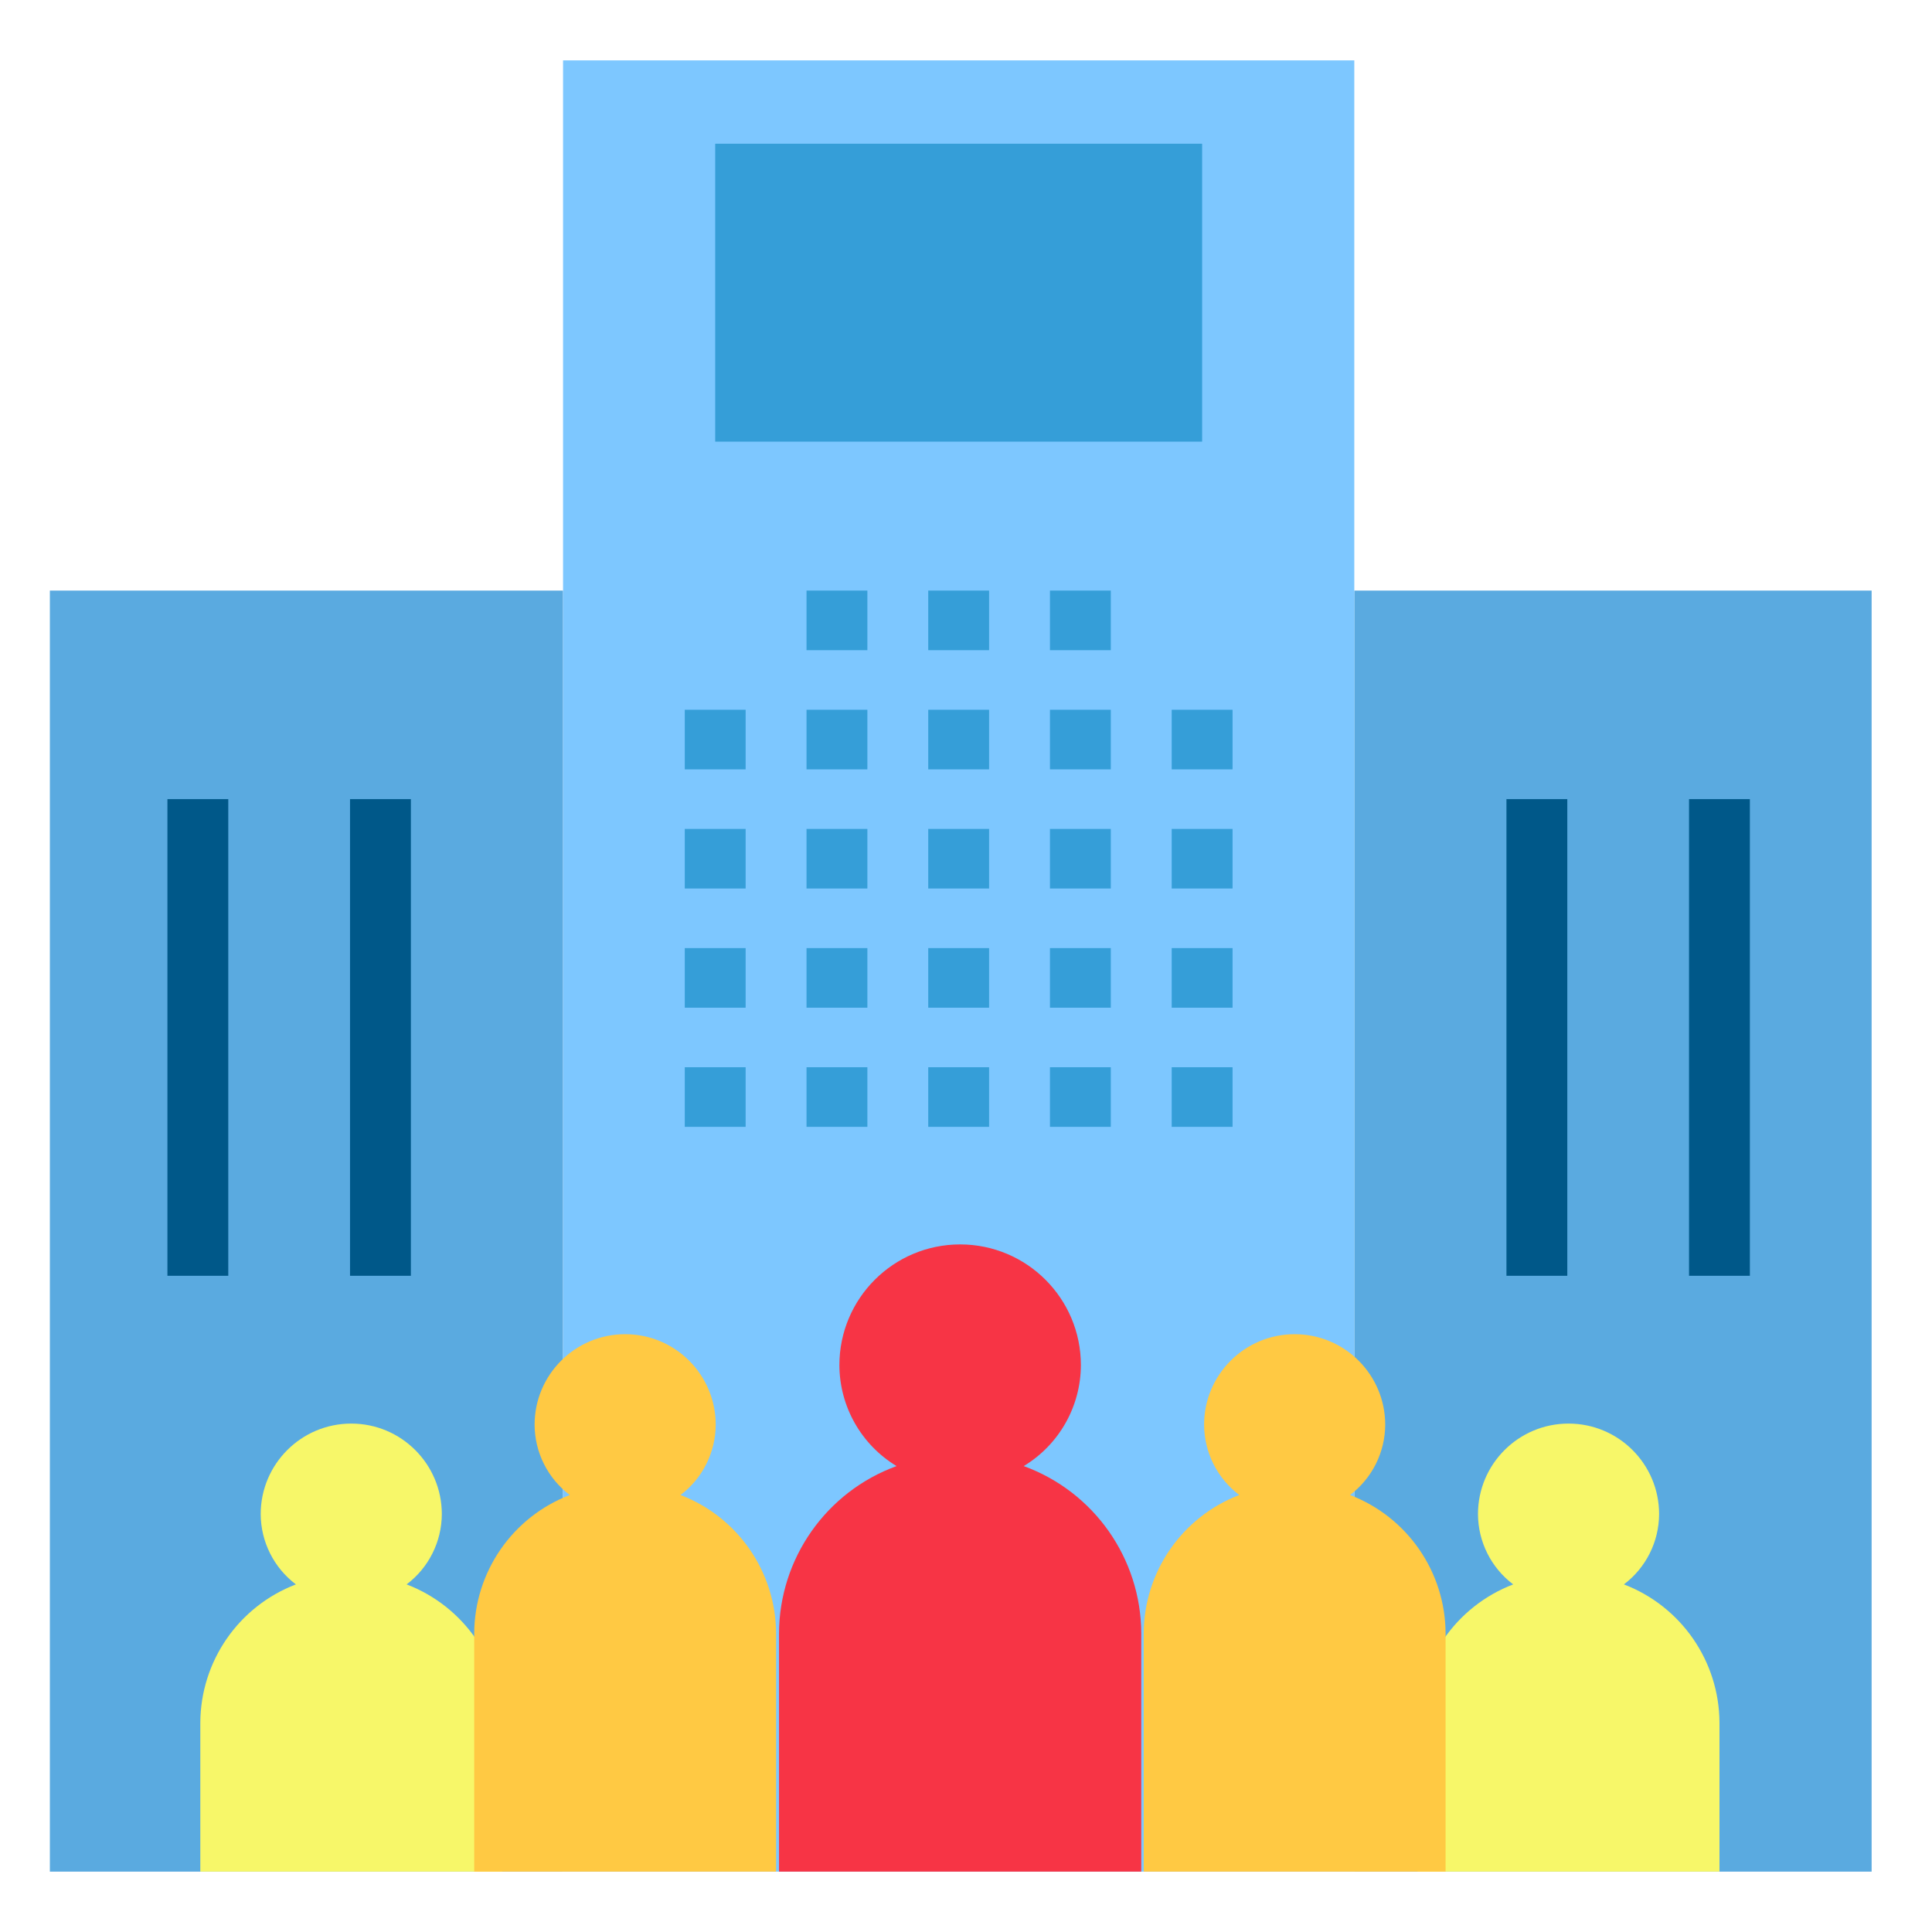
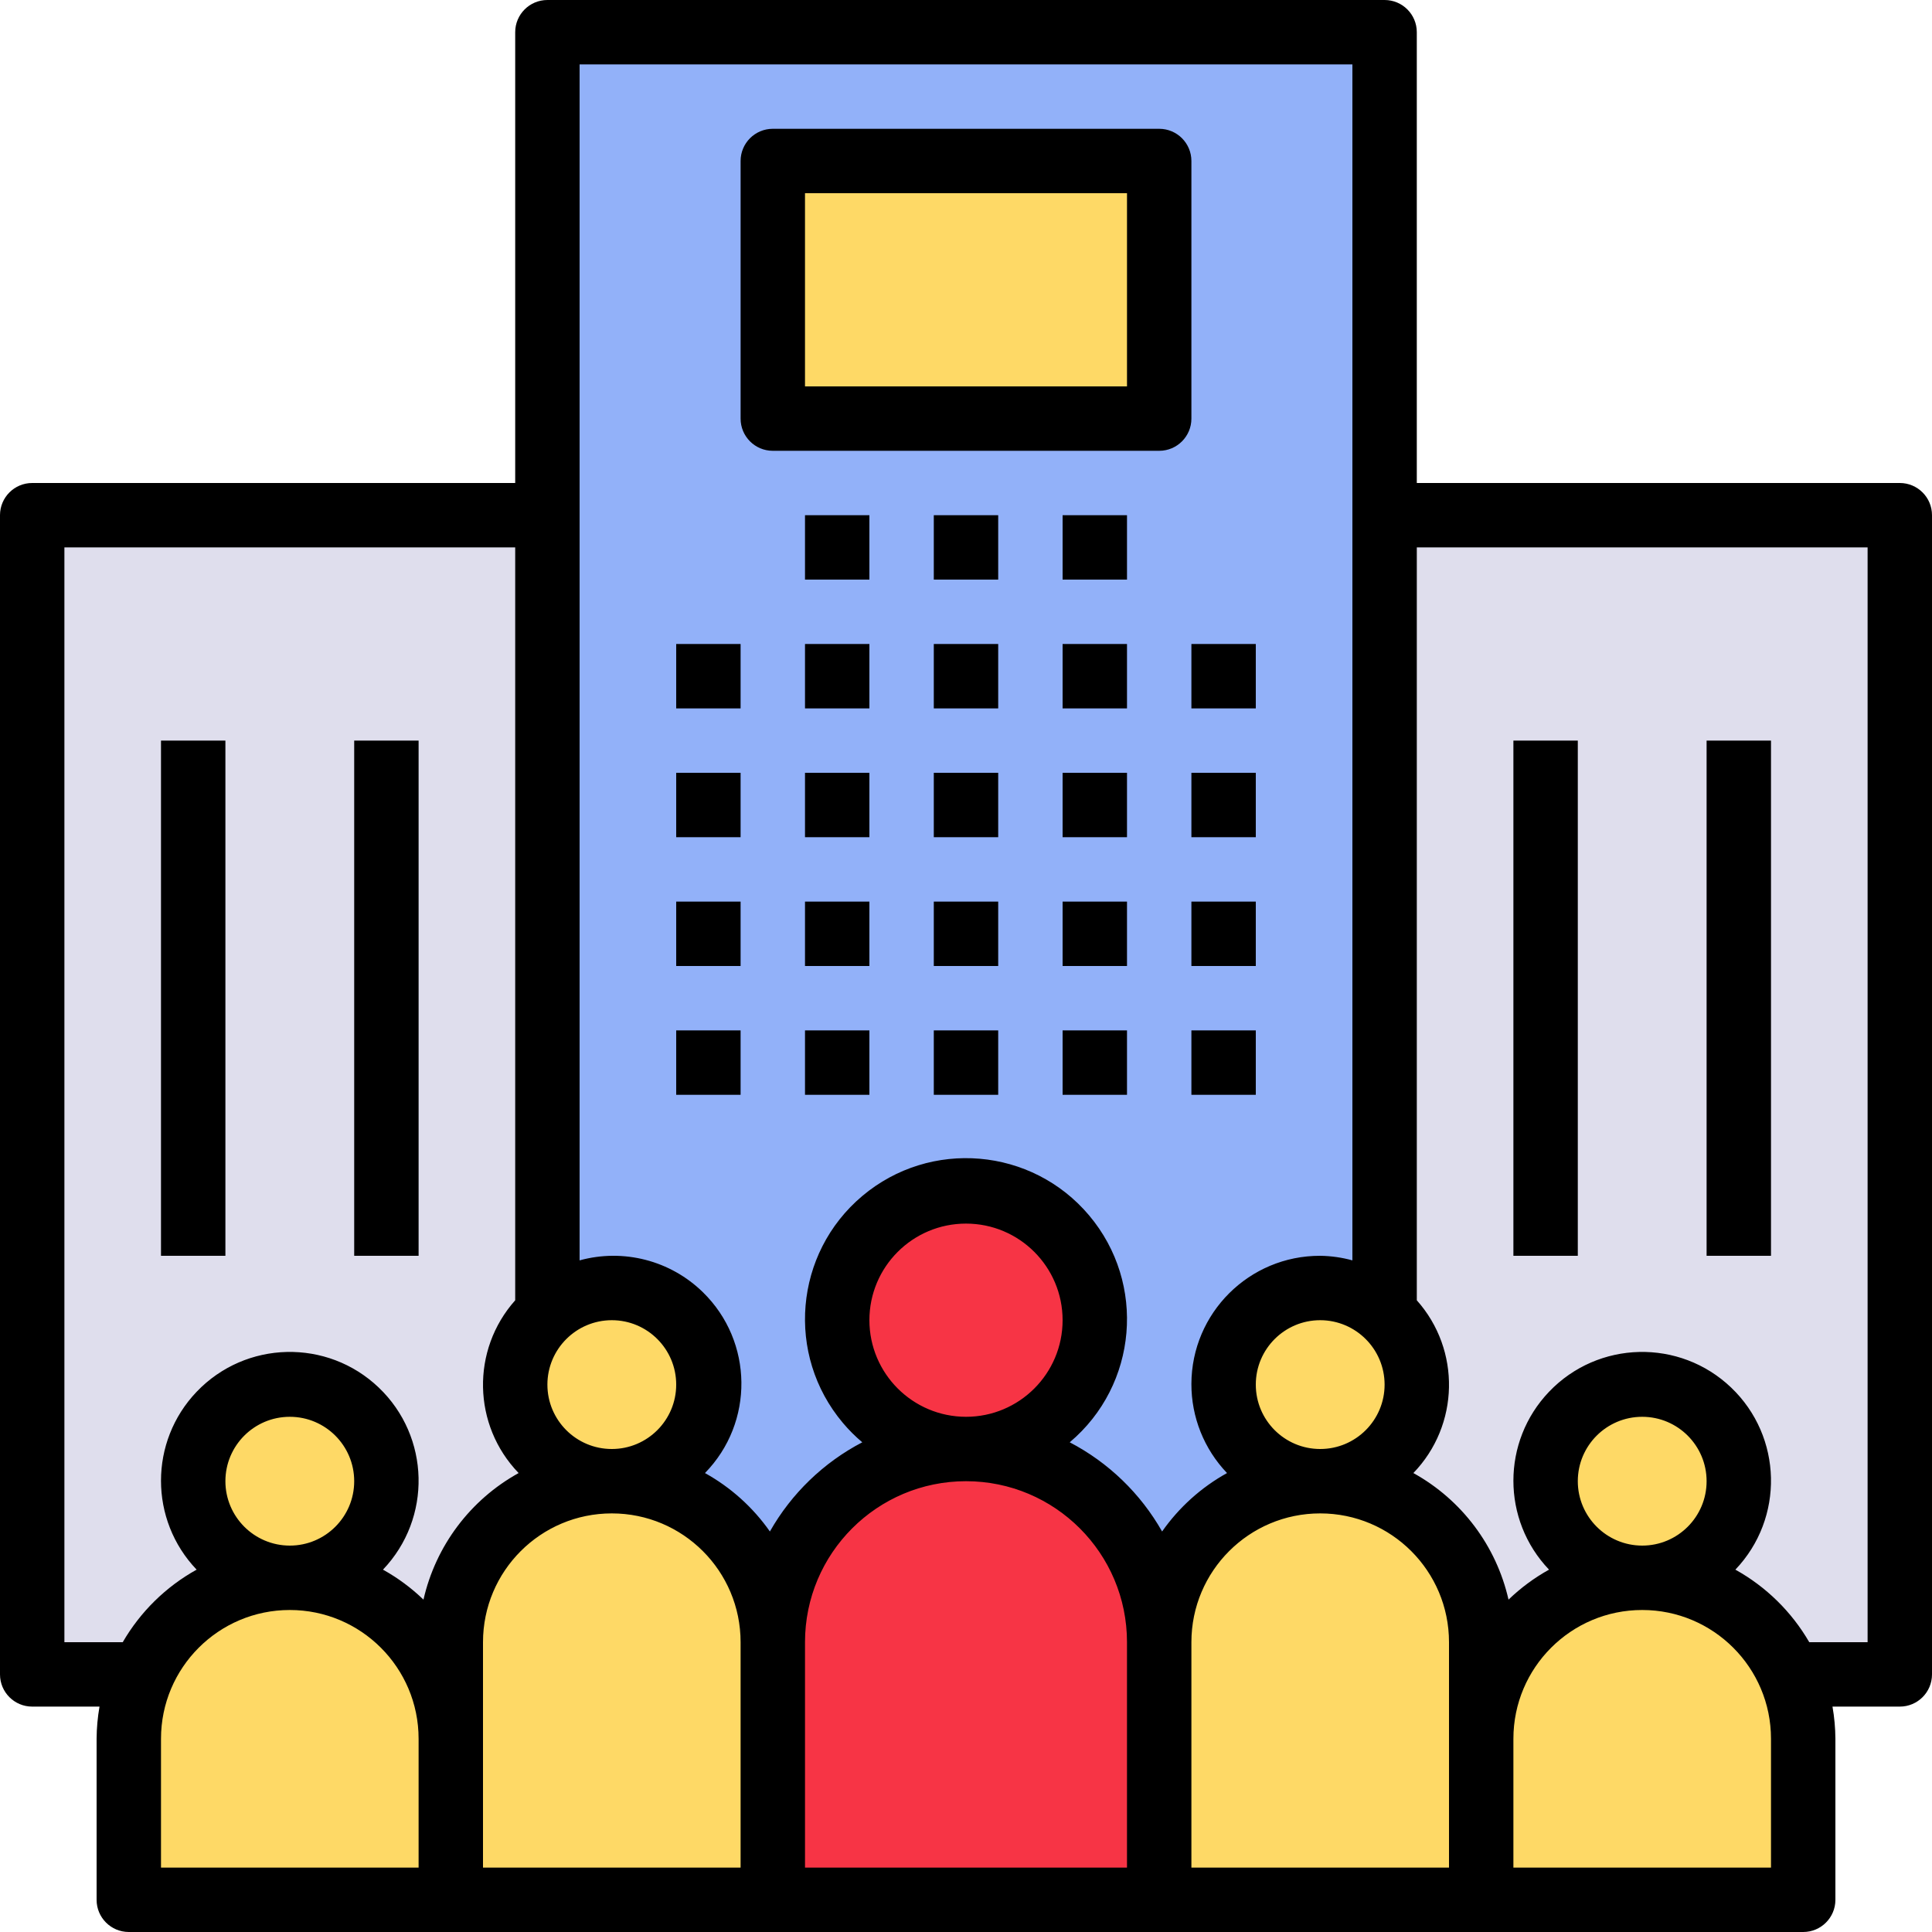
- <svg xmlns="http://www.w3.org/2000/svg" viewBox="0 0 64 64" width="512" height="512">
-   <path d="m1.652 19.564h17v42.436h-17z" fill="#5aaae0" />
-   <path d="m44.862 19.564h17.138v42.436h-17.138z" fill="#5aaae0" />
-   <path d="m18.652 2h26.211v60h-26.211z" fill="#7dc7ff" />
-   <path d="m33.912 48.566a3.923 3.923 0 0 0 1.894-3.343 4 4 0 0 0 -8 0 3.923 3.923 0 0 0 1.894 3.343 5.922 5.922 0 0 0 -3.894 5.539v7.895h12v-7.895a5.922 5.922 0 0 0 -3.894-5.539z" fill="#f73445" />
-   <g fill="#359ed8">
-     <path d="m22.684 23.512h2.016v1.974h-2.016z" />
-     <path d="m22.684 27.459h2.016v1.974h-2.016z" />
-     <path d="m22.684 31.407h2.016v1.974h-2.016z" />
-     <path d="m22.684 35.354h2.016v1.974h-2.016z" />
-     <path d="m26.717 23.512h2.016v1.974h-2.016z" />
-     <path d="m26.717 27.459h2.016v1.974h-2.016z" />
-     <path d="m26.717 31.407h2.016v1.974h-2.016z" />
-     <path d="m26.717 35.354h2.016v1.974h-2.016z" />
-     <path d="m30.749 23.512h2.016v1.974h-2.016z" />
-     <path d="m30.749 27.459h2.016v1.974h-2.016z" />
-     <path d="m30.749 31.407h2.016v1.974h-2.016z" />
-     <path d="m30.749 35.354h2.016v1.974h-2.016z" />
-     <path d="m34.781 23.512h2.016v1.974h-2.016z" />
-     <path d="m26.717 19.564h2.016v1.974h-2.016z" />
-     <path d="m30.749 19.564h2.016v1.974h-2.016z" />
-     <path d="m34.781 19.564h2.016v1.974h-2.016z" />
-     <path d="m34.781 27.459h2.016v1.974h-2.016z" />
-     <path d="m34.781 31.407h2.016v1.974h-2.016z" />
-     <path d="m34.781 35.354h2.016v1.974h-2.016z" />
-     <path d="m38.814 23.512h2.016v1.974h-2.016z" />
-     <path d="m38.814 27.459h2.016v1.974h-2.016z" />
-     <path d="m38.814 31.407h2.016v1.974h-2.016z" />
-     <path d="m38.814 35.354h2.016v1.974h-2.016z" />
+ <svg xmlns="http://www.w3.org/2000/svg" version="1.1" id="Capa_1" x="0px" y="0px" viewBox="0 0 480 480" style="enable-background:new 0 0 480 480;" xml:space="preserve">
+   <g>
+     <path style="fill:#DFDEED;" d="M344,128v198.228c9.815,8.693,10.725,23.696,2.032,33.511c-0.636,0.718-1.314,1.397-2.032,2.032   v9.605c14.569,6.351,23.992,20.73,24,36.623v8h3.377c8.805-20.226,32.339-29.485,52.566-20.68c9.26,4.031,16.649,11.42,20.68,20.68   H472V128H344z" />
+     <path style="fill:#DFDEED;" d="M128,344c0.014-6.793,2.924-13.257,8-17.772V128H8v288h27.377   c8.805-20.226,32.339-29.485,52.566-20.68c9.26,4.031,16.649,11.42,20.68,20.68H112v-8c0.008-15.893,9.431-30.272,24-36.623v-9.605   C130.924,357.257,128.014,350.793,128,344z" />
  </g>
-   <path d="m13.47 52.485a2.931 2.931 0 0 0 1.166-2.327 3 3 0 0 0 -6 0 2.931 2.931 0 0 0 1.166 2.327 4.929 4.929 0 0 0 -3.166 4.581v4.934h10v-4.934a4.929 4.929 0 0 0 -3.166-4.581z" fill="#f7f769" />
-   <path d="m22.543 49.524a2.931 2.931 0 0 0 1.166-2.327 3 3 0 0 0 -6 0 2.931 2.931 0 0 0 1.166 2.327 4.929 4.929 0 0 0 -3.166 4.581v7.895h10v-7.895a4.929 4.929 0 0 0 -3.166-4.581z" fill="#ffc943" />
-   <path d="m53.794 52.485a2.931 2.931 0 0 0 1.166-2.327 3 3 0 0 0 -6 0 2.931 2.931 0 0 0 1.166 2.327 4.929 4.929 0 0 0 -3.166 4.581v4.934h10v-4.934a4.929 4.929 0 0 0 -3.166-4.581z" fill="#f7f769" />
-   <path d="m44.721 49.524a2.931 2.931 0 0 0 1.166-2.327 3 3 0 0 0 -6 0 2.931 2.931 0 0 0 1.166 2.327 4.929 4.929 0 0 0 -3.166 4.581v7.895h10v-7.895a4.929 4.929 0 0 0 -3.166-4.581z" fill="#ffc943" />
-   <path d="m49.903 26.472h2.016v15.79h-2.016z" fill="#005889" />
-   <path d="m55.951 26.472h2.016v15.79h-2.016z" fill="#005889" />
-   <path d="m5.546 26.472h2.016v15.79h-2.016z" fill="#005889" />
-   <path d="m11.595 26.472h2.016v15.79h-2.016z" fill="#005889" />
-   <path d="m23.692 4.761h16.13v9.869h-16.13z" fill="#359ed8" />
+   <path style="fill:#92B1F9;" d="M136,8v318.228c5.702-5.215,13.582-7.335,21.131-5.683c12.952,2.828,21.158,15.62,18.33,28.572  C173.052,360.145,163.287,368.005,152,368c22.091,0,40,17.909,40,40c0-26.51,21.49-48,48-48s48,21.49,48,48  c0-22.091,17.909-40,40-40c-13.257,0.005-24.008-10.737-24.013-23.994c-0.005-11.287,7.855-21.052,18.882-23.46  c7.549-1.652,15.429,0.467,21.131,5.683V8H136z" />
+   <circle style="fill:#F73445;" cx="240" cy="328" r="32" />
+   <g>
+     <circle style="fill:#FED966;" cx="72" cy="368" r="24" />
+     <circle style="fill:#FED966;" cx="408" cy="368" r="24" />
+   </g>
+   <path style="fill:#F73445;" d="M240,360c26.51,0,48,21.49,48,48v64l0,0h-96l0,0v-64C192,381.49,213.49,360,240,360z" />
+   <g>
+     <path style="fill:#FED966;" d="M72,392c22.091,0,40,17.909,40,40v40l0,0H32l0,0v-40C32,409.909,49.909,392,72,392z" />
+     <path style="fill:#FED966;" d="M152,368c22.091,0,40,17.909,40,40v64l0,0h-80l0,0v-64C112,385.909,129.909,368,152,368z" />
+     <circle style="fill:#FED966;" cx="152" cy="344" r="24" />
+     <path style="fill:#FED966;" d="M408,392c22.091,0,40,17.909,40,40v40l0,0h-80l0,0v-40C368,409.909,385.909,392,408,392z" />
+     <path style="fill:#FED966;" d="M328,368c22.091,0,40,17.909,40,40v64l0,0h-80l0,0v-64C288,385.909,305.909,368,328,368z" />
+     <circle style="fill:#FED966;" cx="328" cy="344" r="24" />
+     <path style="fill:#FED966;" d="M192,40h96v64h-96V40z" />
+   </g>
+   <path d="M168,160h16v16h-16V160z" />
+   <path d="M168,192h16v16h-16V192z" />
+   <path d="M168,224h16v16h-16V224z" />
+   <path d="M168,256h16v16h-16V256z" />
+   <path d="M200,160h16v16h-16V160z" />
+   <path d="M200,192h16v16h-16V192z" />
+   <path d="M200,224h16v16h-16V224z" />
+   <path d="M200,256h16v16h-16V256z" />
+   <path d="M232,160h16v16h-16V160z" />
+   <path d="M232,192h16v16h-16V192z" />
+   <path d="M232,224h16v16h-16V224z" />
+   <path d="M232,256h16v16h-16V256z" />
+   <path d="M264,160h16v16h-16V160z" />
+   <path d="M200,128h16v16h-16V128z" />
+   <path d="M232,128h16v16h-16V128z" />
+   <path d="M264,128h16v16h-16V128z" />
+   <path d="M264,192h16v16h-16V192z" />
+   <path d="M264,224h16v16h-16V224z" />
+   <path d="M264,256h16v16h-16V256z" />
+   <path d="M296,160h16v16h-16V160z" />
+   <path d="M296,192h16v16h-16V192z" />
+   <path d="M296,224h16v16h-16V224z" />
+   <path d="M296,256h16v16h-16V256z" />
+   <path d="M472,120H352V8c0.003-4.416-3.575-7.997-7.991-8c-0.003,0-0.006,0-0.009,0H136c-4.416-0.003-7.997,3.575-8,7.991  c0,0.003,0,0.006,0,0.009v112H8c-4.416-0.003-7.997,3.575-8,7.991c0,0.003,0,0.006,0,0.009v288c-0.003,4.416,3.575,7.997,7.991,8  c0.003,0,0.006,0,0.009,0h16.723c-0.464,2.642-0.706,5.318-0.723,8v40c-0.003,4.416,3.575,7.997,7.991,8c0.003,0,0.006,0,0.009,0  h416c4.416,0.003,7.997-3.575,8-7.991c0-0.003,0-0.006,0-0.009v-40c-0.017-2.682-0.258-5.358-0.723-8H472  c4.416,0.003,7.997-3.575,8-7.991c0-0.003,0-0.006,0-0.009V128c0.003-4.416-3.575-7.997-7.991-8C472.006,120,472.003,120,472,120z   M344,344c0,8.837-7.163,16-16,16s-16-7.163-16-16s7.163-16,16-16C336.832,328.011,343.989,335.168,344,344z M152,328  c8.837,0,16,7.163,16,16s-7.163,16-16,16s-16-7.163-16-16C136.011,335.168,143.168,328.011,152,328z M104,464H40v-32  c0-17.673,14.327-32,32-32s32,14.327,32,32V464z M56,368c0-8.837,7.163-16,16-16s16,7.163,16,16s-7.163,16-16,16  C63.168,383.989,56.011,376.832,56,368z M105.212,397.425c-3.017-2.91-6.4-5.414-10.064-7.449  c12.202-12.784,11.731-33.04-1.053-45.243c-12.784-12.202-33.04-11.731-45.243,1.053c-11.803,12.365-11.803,31.824,0,44.189  c-7.636,4.238-13.98,10.467-18.358,18.024H16V136h112v187.056c-10.986,12.327-10.615,31.039,0.852,42.92  C116.852,372.613,108.253,384.053,105.212,397.425z M184,464h-64v-56c0-17.673,14.327-32,32-32s32,14.327,32,32V464z M280,464h-80  v-56c0-22.091,17.909-40,40-40s40,17.909,40,40V464z M216,328c0-13.255,10.745-24,24-24c13.255,0,24,10.745,24,24s-10.745,24-24,24  C226.751,351.986,216.014,341.249,216,328z M288.722,380.495c-5.357-9.444-13.327-17.139-22.953-22.16  c16.897-14.232,19.057-39.467,4.826-56.364c-14.232-16.897-39.467-19.057-56.364-4.826s-19.057,39.467-4.826,56.364  c1.468,1.743,3.082,3.357,4.826,4.826c-9.626,5.021-17.597,12.716-22.953,22.16c-4.206-6-9.722-10.965-16.13-14.519  c12.265-12.547,12.037-32.662-0.511-44.927c-8.079-7.897-19.744-10.91-30.637-7.913V16h192v297.136  c-2.607-0.719-5.296-1.101-8-1.136c-17.626-0.047-31.953,14.204-32,31.831c-0.022,8.248,3.151,16.185,8.852,22.145  C298.444,369.53,292.928,374.495,288.722,380.495L288.722,380.495z M360,432v32h-64v-56c0-17.673,14.327-32,32-32s32,14.327,32,32  V432z M440,464h-64v-32c0-17.673,14.327-32,32-32s32,14.327,32,32V464z M392,368c0-8.837,7.163-16,16-16s16,7.163,16,16  s-7.163,16-16,16C399.168,383.989,392.011,376.832,392,368z M464,408h-14.494c-4.377-7.557-10.722-13.786-18.358-18.024  c12.202-12.784,11.731-33.04-1.053-45.243c-12.784-12.202-33.04-11.731-45.243,1.053c-11.803,12.365-11.803,31.824,0,44.189  c-3.664,2.035-7.048,4.539-10.064,7.449c-3.04-13.372-11.64-24.812-23.64-31.449c11.467-11.881,11.839-30.593,0.853-42.92V136h112  L464,408z" />
+   <path d="M376,184h16v128h-16V184z" />
+   <path d="M424,184h16v128h-16V184z" />
+   <path d="M40,184h16v128H40V184z" />
+   <path d="M88,184h16v128H88V184z" />
+   <path d="M192,112h96c4.416,0.003,7.997-3.575,8-7.991c0-0.003,0-0.006,0-0.009V40c0.003-4.416-3.575-7.997-7.991-8  c-0.003,0-0.006,0-0.009,0h-96c-4.416-0.003-7.997,3.575-8,7.991c0,0.003,0,0.006,0,0.009v64c-0.003,4.416,3.575,7.997,7.991,8  C191.994,112,191.997,112,192,112z M200,48h80v48h-80V48z" />
+   <g>
+ </g>
+   <g>
+ </g>
+   <g>
+ </g>
+   <g>
+ </g>
+   <g>
+ </g>
+   <g>
+ </g>
+   <g>
+ </g>
+   <g>
+ </g>
+   <g>
+ </g>
+   <g>
+ </g>
+   <g>
+ </g>
+   <g>
+ </g>
+   <g>
+ </g>
+   <g>
+ </g>
+   <g>
+ </g>
</svg>
